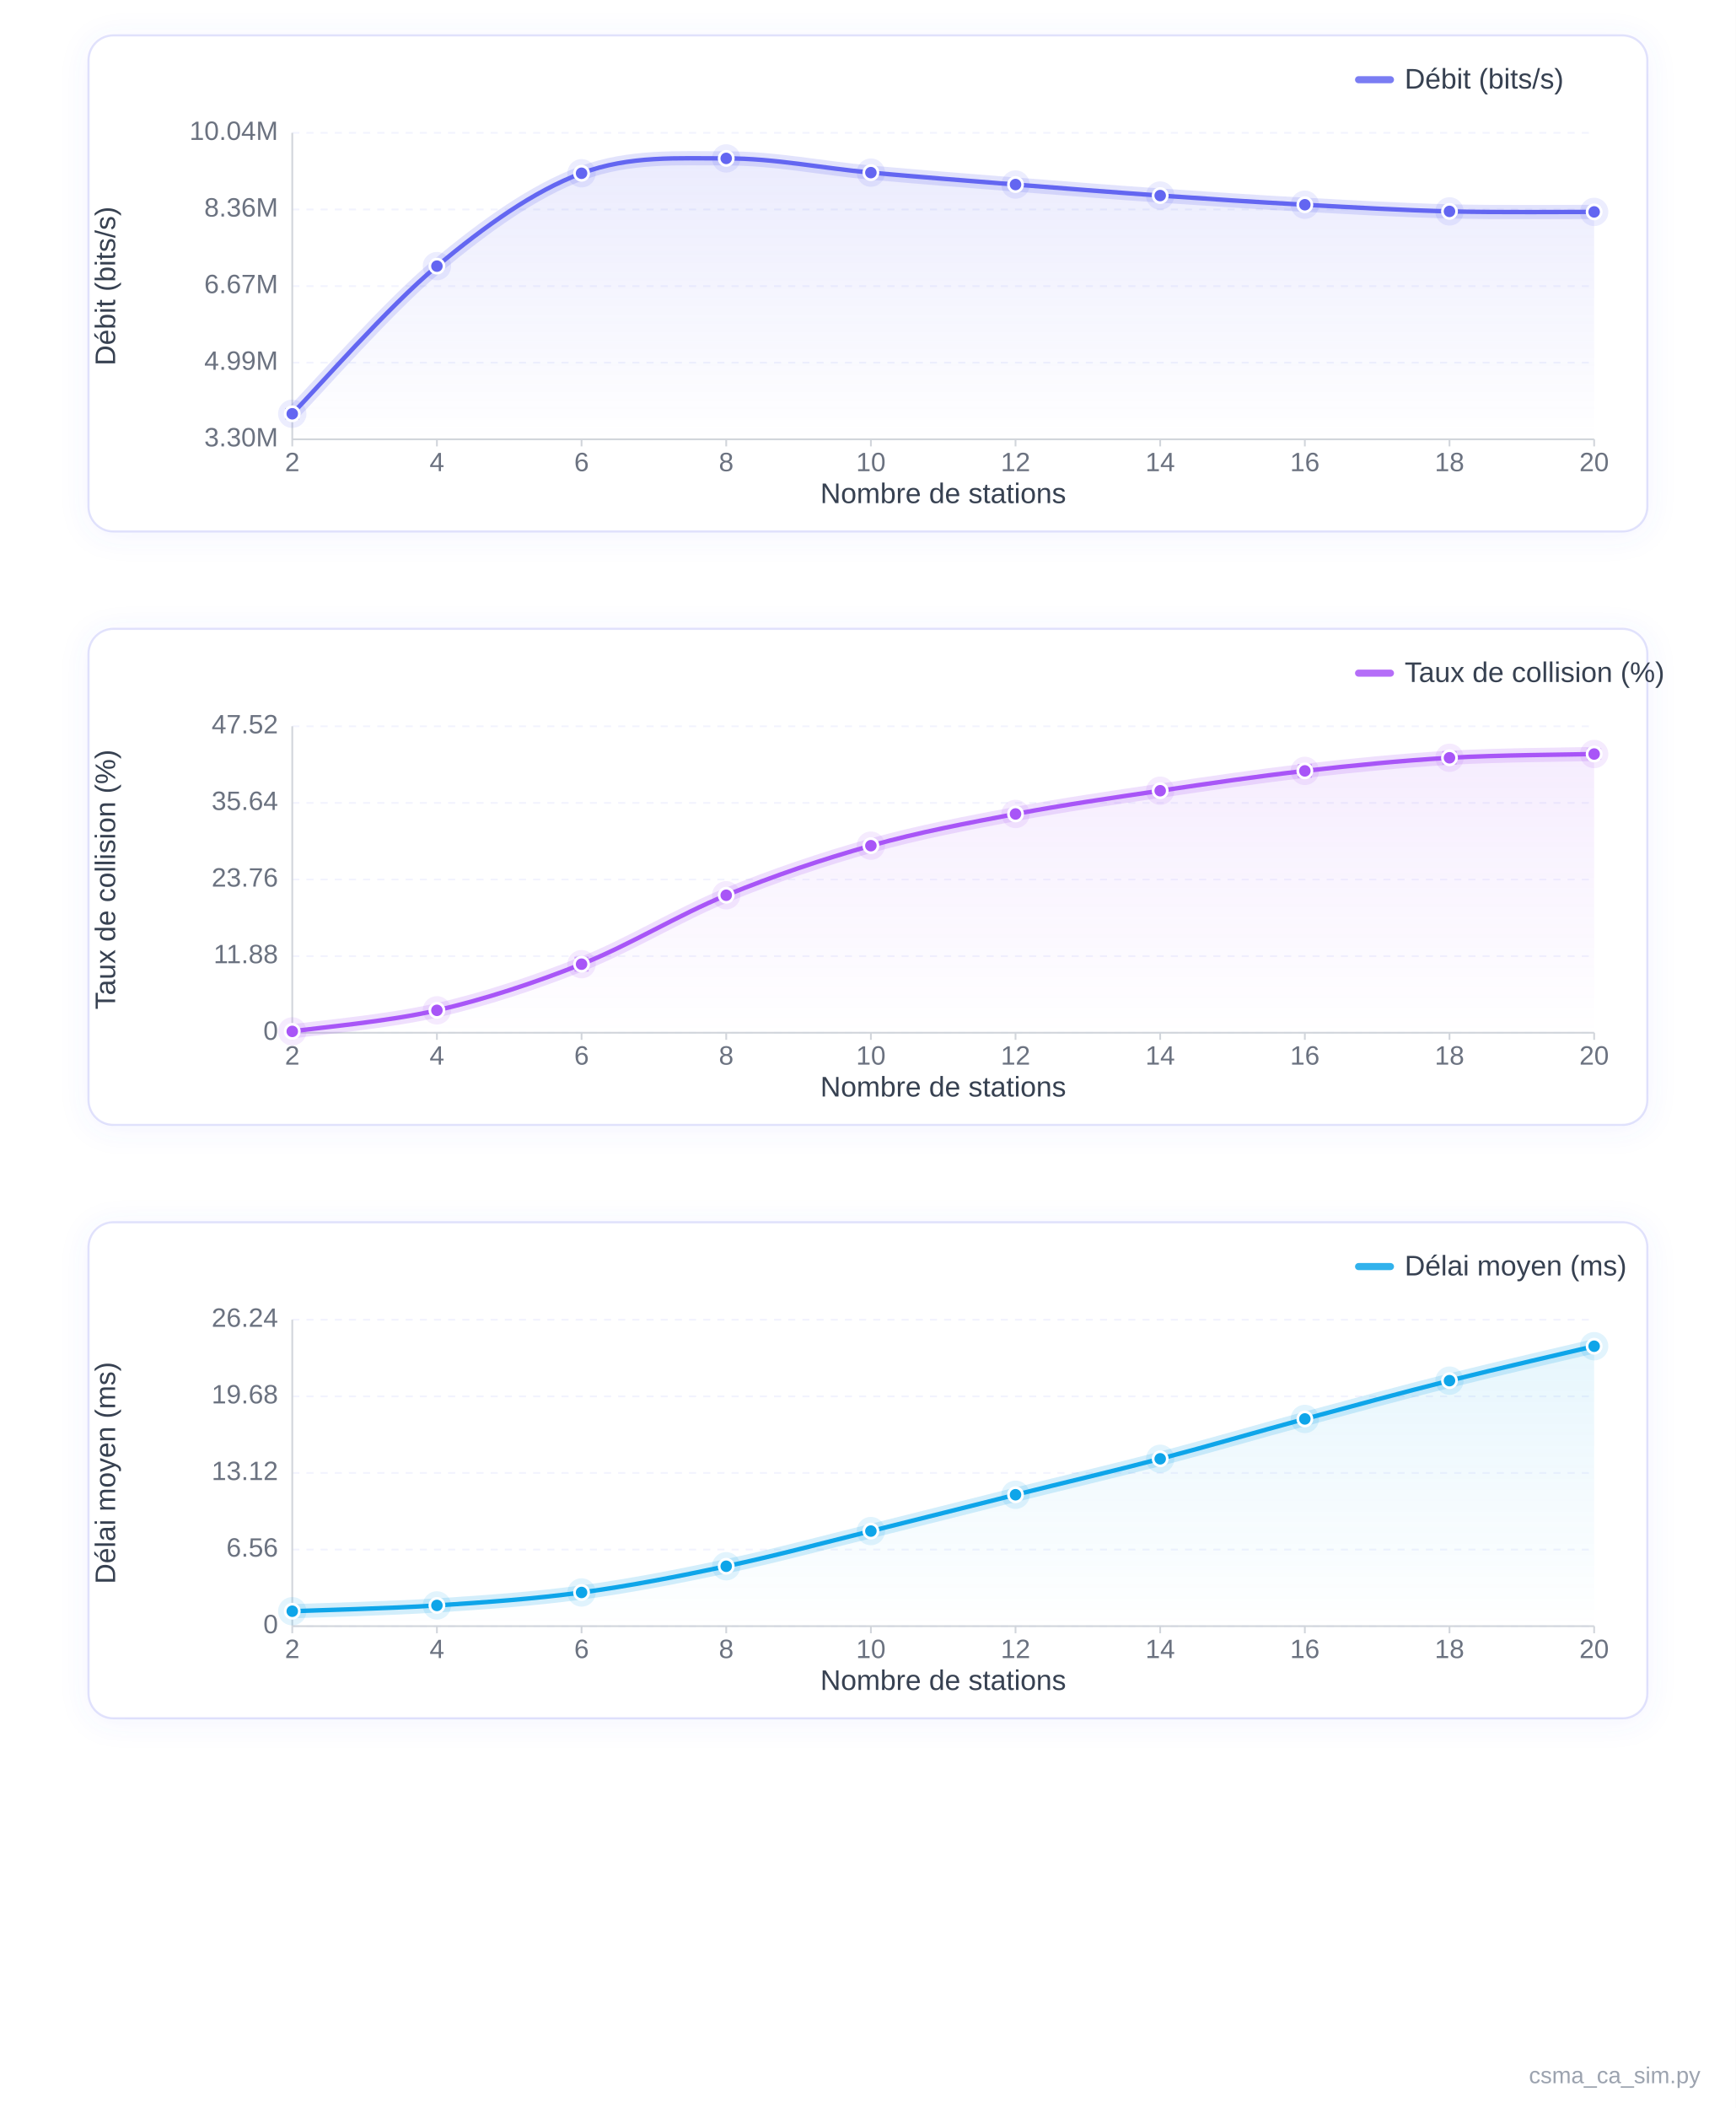
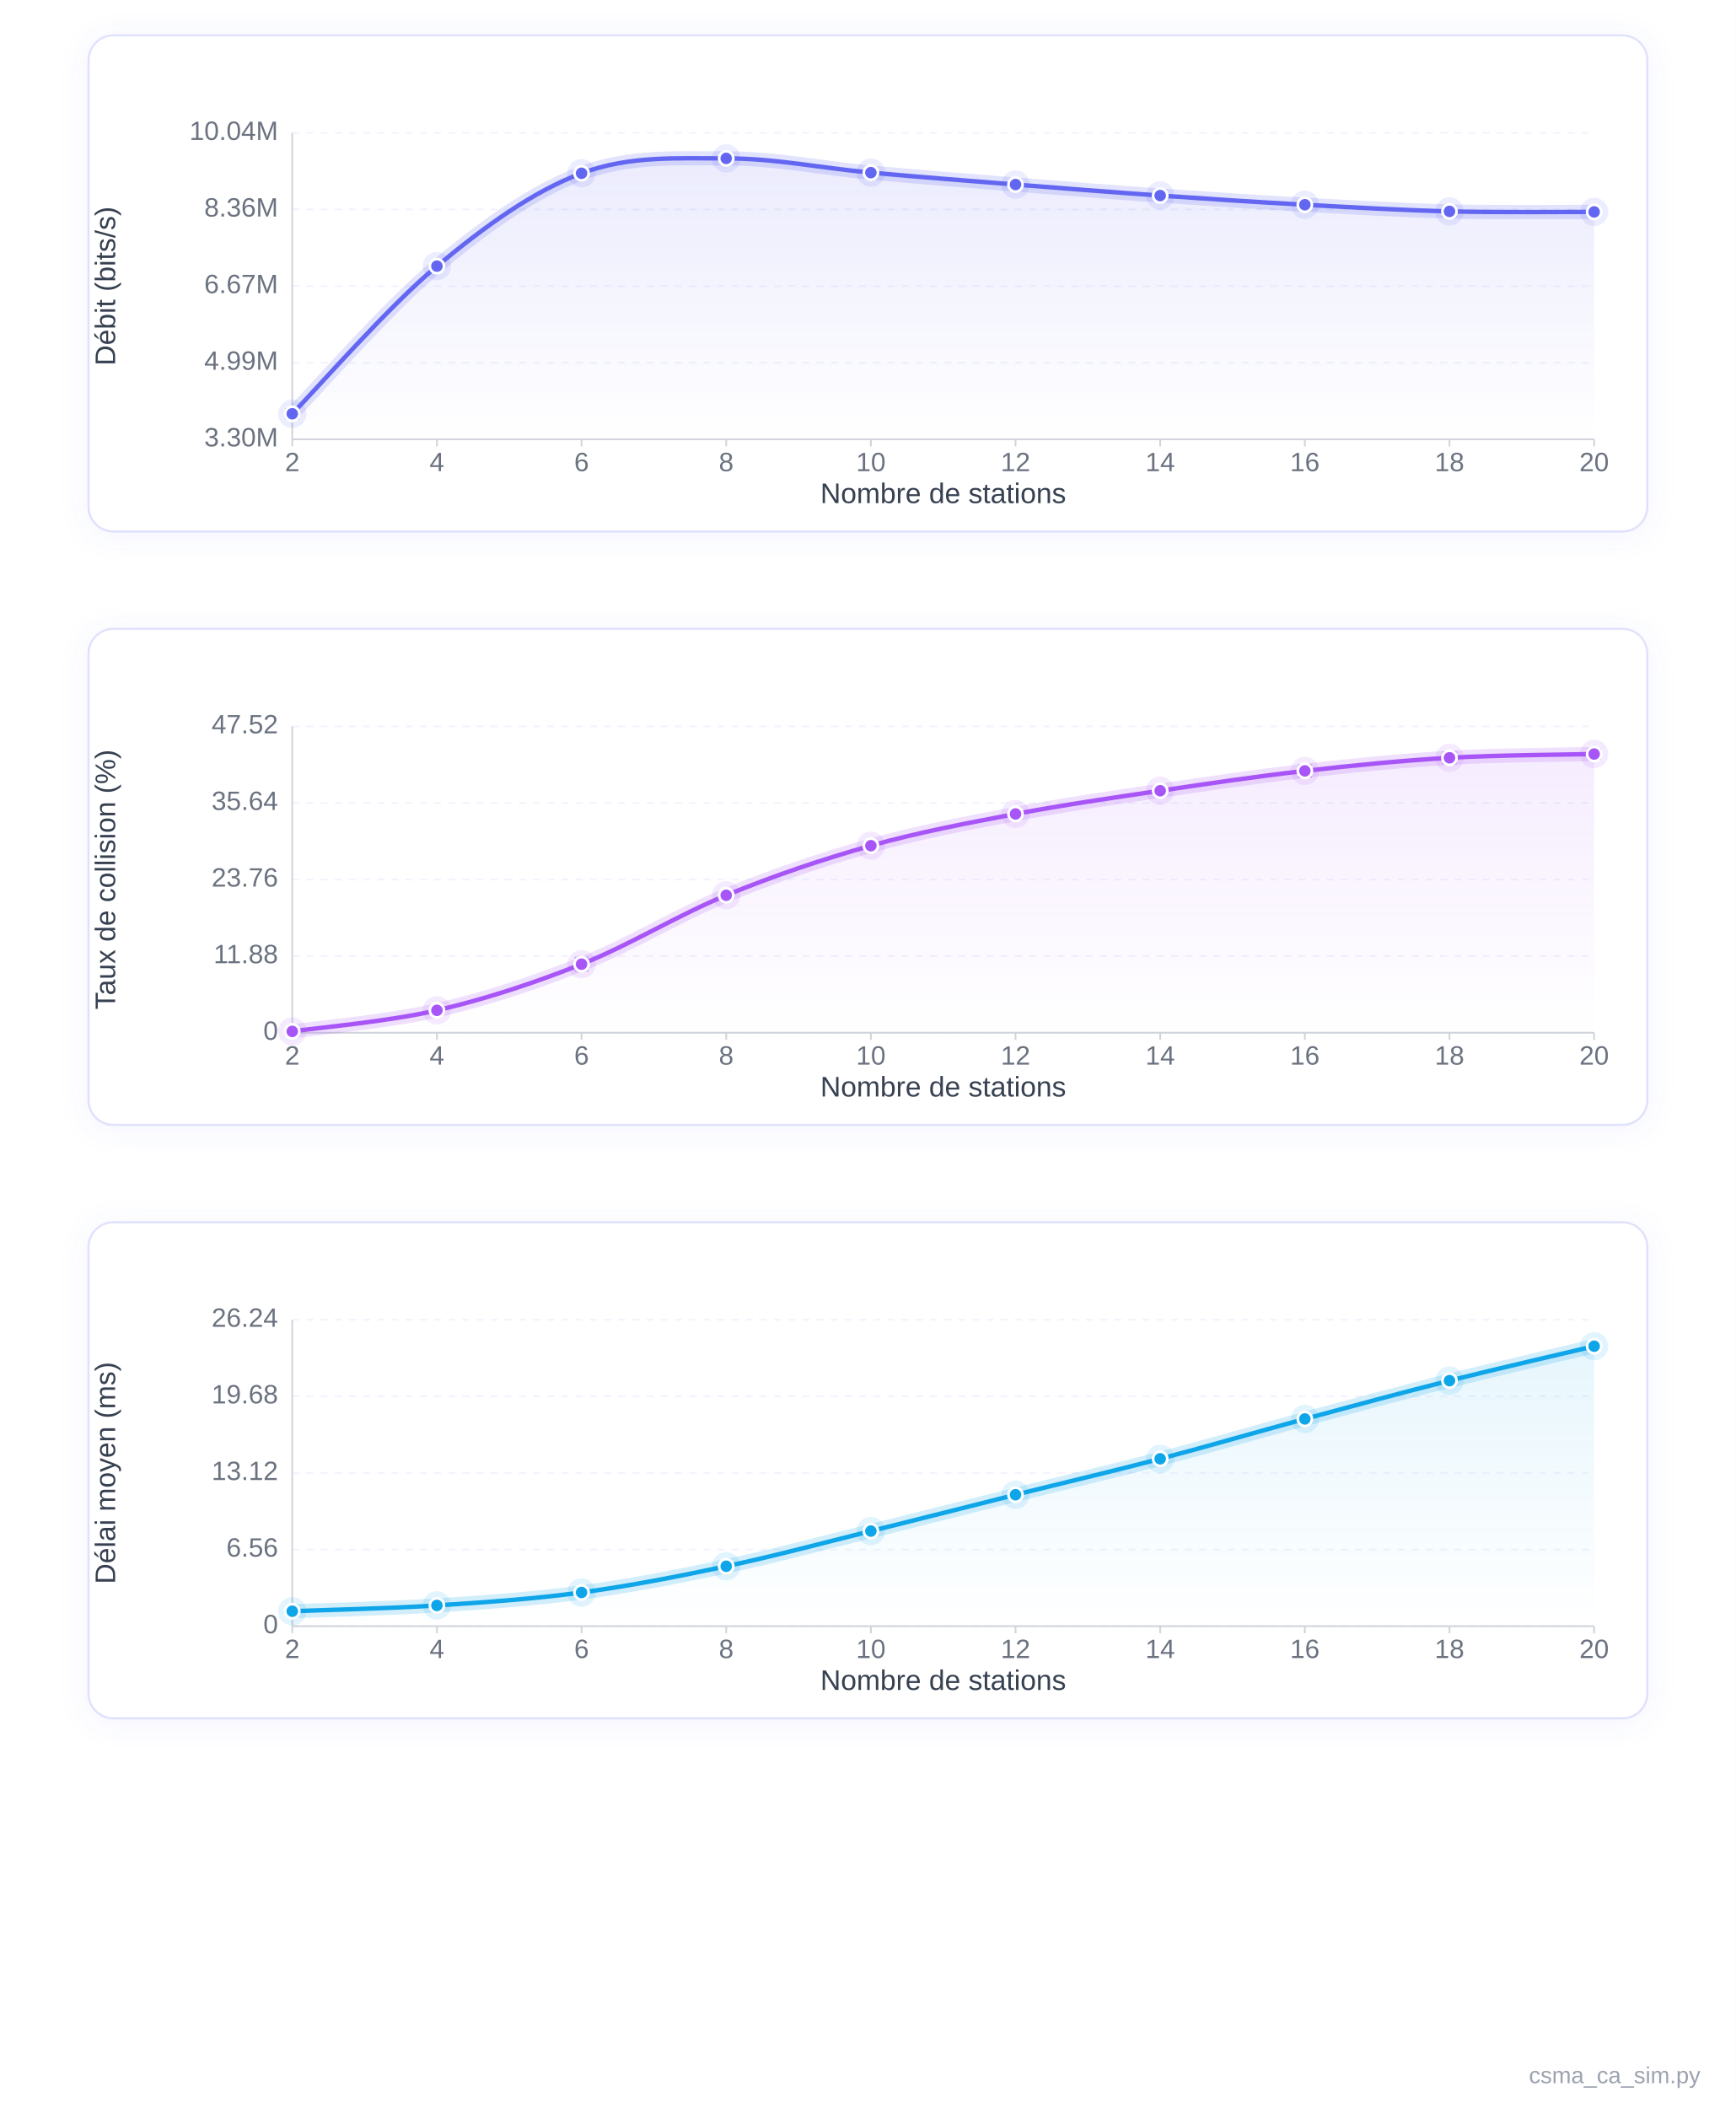
<svg xmlns="http://www.w3.org/2000/svg" width="980" height="1190" viewBox="0 0 980 1190">
  <defs>
    <linearGradient id="areaGrad_p0_s0" x1="0" y1="75.00" x2="0" y2="248.00" gradientUnits="userSpaceOnUse">
      <stop offset="0%" stop-color="#6366f1" stop-opacity="0.14" />
      <stop offset="100%" stop-color="#6366f1" stop-opacity="0.0" />
    </linearGradient>
    <linearGradient id="areaGrad_p1_s0" x1="0" y1="410.00" x2="0" y2="583.00" gradientUnits="userSpaceOnUse">
      <stop offset="0%" stop-color="#a855f7" stop-opacity="0.12" />
      <stop offset="100%" stop-color="#a855f7" stop-opacity="0.0" />
    </linearGradient>
    <linearGradient id="areaGrad_p2_s0" x1="0" y1="745.00" x2="0" y2="918.00" gradientUnits="userSpaceOnUse">
      <stop offset="0%" stop-color="#0ea5e9" stop-opacity="0.11" />
      <stop offset="100%" stop-color="#0ea5e9" stop-opacity="0.0" />
    </linearGradient>
  </defs>
  <rect width="100%" height="100%" fill="#ffffff" />
  <rect x="50" y="20" width="880" height="280" rx="14" fill="#ffffff" stroke="rgba(99,102,241,0.18)" stroke-width="1.2" filter="drop-shadow(0 2px 8px rgba(99,102,241,0.08))" />
  <text x="65" y="161.50" text-anchor="middle" font-family="system-ui,'Segoe UI',Arial,sans-serif" font-size="16" fill="#374151" transform="rotate(-90,65.00,161.50)">Débit (bits/s)</text>
  <line x1="165" y1="248.00" x2="900" y2="248.00" stroke="rgba(99,102,241,0.08)" stroke-width="1" stroke-dasharray="4,4" />
  <line x1="165" y1="204.75" x2="900" y2="204.75" stroke="rgba(99,102,241,0.08)" stroke-width="1" stroke-dasharray="4,4" />
  <line x1="165" y1="161.50" x2="900" y2="161.50" stroke="rgba(99,102,241,0.08)" stroke-width="1" stroke-dasharray="4,4" />
  <line x1="165" y1="118.25" x2="900" y2="118.25" stroke="rgba(99,102,241,0.08)" stroke-width="1" stroke-dasharray="4,4" />
  <line x1="165" y1="75.00" x2="900" y2="75.00" stroke="rgba(99,102,241,0.08)" stroke-width="1" stroke-dasharray="4,4" />
  <line x1="165" y1="248" x2="900" y2="248" stroke="#d1d5db" stroke-width="1" />
  <line x1="165" y1="75" x2="165" y2="248" stroke="#d1d5db" stroke-width="1" />
  <text x="157" y="252.00" text-anchor="end" font-family="system-ui,'Segoe UI',Arial,sans-serif" font-size="15" fill="#6b7280">3.30M</text>
  <text x="157" y="208.75" text-anchor="end" font-family="system-ui,'Segoe UI',Arial,sans-serif" font-size="15" fill="#6b7280">4.99M</text>
  <text x="157" y="165.50" text-anchor="end" font-family="system-ui,'Segoe UI',Arial,sans-serif" font-size="15" fill="#6b7280">6.67M</text>
  <text x="157" y="122.25" text-anchor="end" font-family="system-ui,'Segoe UI',Arial,sans-serif" font-size="15" fill="#6b7280">8.36M</text>
  <text x="157" y="79.00" text-anchor="end" font-family="system-ui,'Segoe UI',Arial,sans-serif" font-size="15" fill="#6b7280">10.04M</text>
  <line x1="165.00" y1="248" x2="165.00" y2="252" stroke="#d1d5db" stroke-width="1" />
  <text x="165.00" y="266" text-anchor="middle" font-family="system-ui,'Segoe UI',Arial,sans-serif" font-size="15" fill="#6b7280">2</text>
  <line x1="246.67" y1="248" x2="246.67" y2="252" stroke="#d1d5db" stroke-width="1" />
  <text x="246.67" y="266" text-anchor="middle" font-family="system-ui,'Segoe UI',Arial,sans-serif" font-size="15" fill="#6b7280">4</text>
  <line x1="328.33" y1="248" x2="328.33" y2="252" stroke="#d1d5db" stroke-width="1" />
  <text x="328.33" y="266" text-anchor="middle" font-family="system-ui,'Segoe UI',Arial,sans-serif" font-size="15" fill="#6b7280">6</text>
  <line x1="410.00" y1="248" x2="410.00" y2="252" stroke="#d1d5db" stroke-width="1" />
  <text x="410.00" y="266" text-anchor="middle" font-family="system-ui,'Segoe UI',Arial,sans-serif" font-size="15" fill="#6b7280">8</text>
  <line x1="491.67" y1="248" x2="491.67" y2="252" stroke="#d1d5db" stroke-width="1" />
  <text x="491.67" y="266" text-anchor="middle" font-family="system-ui,'Segoe UI',Arial,sans-serif" font-size="15" fill="#6b7280">10</text>
  <line x1="573.33" y1="248" x2="573.33" y2="252" stroke="#d1d5db" stroke-width="1" />
  <text x="573.33" y="266" text-anchor="middle" font-family="system-ui,'Segoe UI',Arial,sans-serif" font-size="15" fill="#6b7280">12</text>
  <line x1="655.00" y1="248" x2="655.00" y2="252" stroke="#d1d5db" stroke-width="1" />
  <text x="655.00" y="266" text-anchor="middle" font-family="system-ui,'Segoe UI',Arial,sans-serif" font-size="15" fill="#6b7280">14</text>
  <line x1="736.67" y1="248" x2="736.67" y2="252" stroke="#d1d5db" stroke-width="1" />
  <text x="736.67" y="266" text-anchor="middle" font-family="system-ui,'Segoe UI',Arial,sans-serif" font-size="15" fill="#6b7280">16</text>
  <line x1="818.33" y1="248" x2="818.33" y2="252" stroke="#d1d5db" stroke-width="1" />
  <text x="818.33" y="266" text-anchor="middle" font-family="system-ui,'Segoe UI',Arial,sans-serif" font-size="15" fill="#6b7280">18</text>
  <line x1="900.00" y1="248" x2="900.00" y2="252" stroke="#d1d5db" stroke-width="1" />
  <text x="900.00" y="266" text-anchor="middle" font-family="system-ui,'Segoe UI',Arial,sans-serif" font-size="15" fill="#6b7280">20</text>
  <text x="532.50" y="284.00" text-anchor="middle" font-family="system-ui,'Segoe UI',Arial,sans-serif" font-size="16" fill="#374151">Nombre de stations</text>
  <path d="M165.00,233.58 C178.61,219.69 219.44,172.87 246.67,150.24 C273.89,127.61 301.11,107.95 328.33,97.81 C355.56,87.68 382.78,89.48 410.00,89.42 C437.22,89.36 464.44,94.98 491.67,97.45 C518.89,99.91 546.11,102.02 573.33,104.18 C600.56,106.34 627.78,108.50 655.00,110.40 C682.22,112.30 709.44,114.09 736.67,115.58 C763.89,117.07 791.11,118.66 818.33,119.33 C845.56,120.01 886.39,119.57 900.00,119.62 L900.00,248.00 L165.00,248.00 Z" fill="url(#areaGrad_p0_s0)" stroke="none" />
  <path d="M165.00,233.58 C178.61,219.69 219.44,172.87 246.67,150.24 C273.89,127.61 301.11,107.95 328.33,97.81 C355.56,87.68 382.78,89.48 410.00,89.42 C437.22,89.36 464.44,94.98 491.67,97.45 C518.89,99.91 546.11,102.02 573.33,104.18 C600.56,106.34 627.78,108.50 655.00,110.40 C682.22,112.30 709.44,114.09 736.67,115.58 C763.89,117.07 791.11,118.66 818.33,119.33 C845.56,120.01 886.39,119.57 900.00,119.62" fill="none" stroke="#6366f1" stroke-width="8" stroke-opacity="0.18" stroke-linecap="round" stroke-linejoin="round" />
  <path d="M165.00,233.58 C178.61,219.69 219.44,172.87 246.67,150.24 C273.89,127.61 301.11,107.95 328.33,97.81 C355.56,87.68 382.78,89.48 410.00,89.42 C437.22,89.36 464.44,94.98 491.67,97.45 C518.89,99.91 546.11,102.02 573.33,104.18 C600.56,106.34 627.78,108.50 655.00,110.40 C682.22,112.30 709.44,114.09 736.67,115.58 C763.89,117.07 791.11,118.66 818.33,119.33 C845.56,120.01 886.39,119.57 900.00,119.62" fill="none" stroke="#6366f1" stroke-width="2.5" stroke-linecap="round" stroke-linejoin="round" />
  <line x1="165.00" y1="230.95" x2="165.00" y2="236.21" stroke="#6366f1" stroke-width="1.2" stroke-opacity="0.45" />
  <line x1="161.00" y1="230.95" x2="169.00" y2="230.95" stroke="#6366f1" stroke-width="1.2" stroke-opacity="0.45" />
  <line x1="161.00" y1="236.21" x2="169.00" y2="236.21" stroke="#6366f1" stroke-width="1.2" stroke-opacity="0.45" />
  <line x1="246.67" y1="148.18" x2="246.67" y2="152.30" stroke="#6366f1" stroke-width="1.2" stroke-opacity="0.45" />
  <line x1="242.67" y1="148.18" x2="250.67" y2="148.18" stroke="#6366f1" stroke-width="1.2" stroke-opacity="0.45" />
  <line x1="242.67" y1="152.30" x2="250.67" y2="152.30" stroke="#6366f1" stroke-width="1.2" stroke-opacity="0.45" />
  <line x1="328.33" y1="97.23" x2="328.33" y2="98.39" stroke="#6366f1" stroke-width="1.2" stroke-opacity="0.45" />
  <line x1="324.33" y1="97.23" x2="332.33" y2="97.23" stroke="#6366f1" stroke-width="1.2" stroke-opacity="0.45" />
  <line x1="324.33" y1="98.39" x2="332.33" y2="98.39" stroke="#6366f1" stroke-width="1.2" stroke-opacity="0.45" />
  <line x1="410.00" y1="88.27" x2="410.00" y2="90.56" stroke="#6366f1" stroke-width="1.2" stroke-opacity="0.45" />
  <line x1="406.00" y1="88.27" x2="414.00" y2="88.27" stroke="#6366f1" stroke-width="1.2" stroke-opacity="0.45" />
  <line x1="406.00" y1="90.56" x2="414.00" y2="90.56" stroke="#6366f1" stroke-width="1.2" stroke-opacity="0.45" />
  <line x1="491.67" y1="96.85" x2="491.67" y2="98.04" stroke="#6366f1" stroke-width="1.2" stroke-opacity="0.45" />
  <line x1="487.67" y1="96.85" x2="495.67" y2="96.85" stroke="#6366f1" stroke-width="1.2" stroke-opacity="0.45" />
  <line x1="487.67" y1="98.04" x2="495.67" y2="98.04" stroke="#6366f1" stroke-width="1.2" stroke-opacity="0.45" />
  <line x1="573.33" y1="104.05" x2="573.33" y2="104.31" stroke="#6366f1" stroke-width="1.2" stroke-opacity="0.45" />
  <line x1="569.33" y1="104.05" x2="577.33" y2="104.05" stroke="#6366f1" stroke-width="1.2" stroke-opacity="0.45" />
  <line x1="569.33" y1="104.31" x2="577.33" y2="104.31" stroke="#6366f1" stroke-width="1.2" stroke-opacity="0.45" />
  <line x1="655.00" y1="109.72" x2="655.00" y2="111.09" stroke="#6366f1" stroke-width="1.2" stroke-opacity="0.45" />
  <line x1="651.00" y1="109.72" x2="659.00" y2="109.72" stroke="#6366f1" stroke-width="1.2" stroke-opacity="0.45" />
  <line x1="651.00" y1="111.09" x2="659.00" y2="111.09" stroke="#6366f1" stroke-width="1.2" stroke-opacity="0.45" />
  <line x1="736.67" y1="113.75" x2="736.67" y2="117.40" stroke="#6366f1" stroke-width="1.2" stroke-opacity="0.45" />
  <line x1="732.67" y1="113.75" x2="740.67" y2="113.75" stroke="#6366f1" stroke-width="1.2" stroke-opacity="0.45" />
  <line x1="732.67" y1="117.40" x2="740.67" y2="117.40" stroke="#6366f1" stroke-width="1.2" stroke-opacity="0.45" />
  <line x1="818.33" y1="117.08" x2="818.33" y2="121.59" stroke="#6366f1" stroke-width="1.2" stroke-opacity="0.45" />
  <line x1="814.33" y1="117.08" x2="822.33" y2="117.08" stroke="#6366f1" stroke-width="1.2" stroke-opacity="0.45" />
  <line x1="814.33" y1="121.59" x2="822.33" y2="121.59" stroke="#6366f1" stroke-width="1.2" stroke-opacity="0.45" />
  <line x1="900.00" y1="117.73" x2="900.00" y2="121.51" stroke="#6366f1" stroke-width="1.2" stroke-opacity="0.45" />
  <line x1="896.00" y1="117.73" x2="904.00" y2="117.73" stroke="#6366f1" stroke-width="1.2" stroke-opacity="0.45" />
  <line x1="896.00" y1="121.51" x2="904.00" y2="121.51" stroke="#6366f1" stroke-width="1.2" stroke-opacity="0.45" />
  <circle cx="165.00" cy="233.58" r="8" fill="#6366f1" fill-opacity="0.12" stroke="none" />
  <circle cx="165.00" cy="233.58" r="4" fill="#6366f1" stroke="#ffffff" stroke-width="1.5" />
  <circle cx="246.67" cy="150.24" r="8" fill="#6366f1" fill-opacity="0.12" stroke="none" />
  <circle cx="246.67" cy="150.24" r="4" fill="#6366f1" stroke="#ffffff" stroke-width="1.5" />
  <circle cx="328.33" cy="97.81" r="8" fill="#6366f1" fill-opacity="0.12" stroke="none" />
  <circle cx="328.33" cy="97.81" r="4" fill="#6366f1" stroke="#ffffff" stroke-width="1.5" />
  <circle cx="410.00" cy="89.42" r="8" fill="#6366f1" fill-opacity="0.12" stroke="none" />
  <circle cx="410.00" cy="89.42" r="4" fill="#6366f1" stroke="#ffffff" stroke-width="1.5" />
  <circle cx="491.67" cy="97.45" r="8" fill="#6366f1" fill-opacity="0.12" stroke="none" />
  <circle cx="491.67" cy="97.45" r="4" fill="#6366f1" stroke="#ffffff" stroke-width="1.5" />
  <circle cx="573.33" cy="104.18" r="8" fill="#6366f1" fill-opacity="0.12" stroke="none" />
  <circle cx="573.33" cy="104.18" r="4" fill="#6366f1" stroke="#ffffff" stroke-width="1.5" />
  <circle cx="655.00" cy="110.40" r="8" fill="#6366f1" fill-opacity="0.12" stroke="none" />
  <circle cx="655.00" cy="110.40" r="4" fill="#6366f1" stroke="#ffffff" stroke-width="1.5" />
  <circle cx="736.67" cy="115.58" r="8" fill="#6366f1" fill-opacity="0.12" stroke="none" />
  <circle cx="736.67" cy="115.58" r="4" fill="#6366f1" stroke="#ffffff" stroke-width="1.5" />
  <circle cx="818.33" cy="119.33" r="8" fill="#6366f1" fill-opacity="0.12" stroke="none" />
  <circle cx="818.33" cy="119.33" r="4" fill="#6366f1" stroke="#ffffff" stroke-width="1.5" />
  <circle cx="900.00" cy="119.62" r="8" fill="#6366f1" fill-opacity="0.12" stroke="none" />
  <circle cx="900.00" cy="119.62" r="4" fill="#6366f1" stroke="#ffffff" stroke-width="1.5" />
-   <rect x="765" y="43" width="22" height="4" rx="2" fill="#6366f1" fill-opacity="0.85" />
-   <text x="793" y="50" font-family="system-ui,'Segoe UI',Arial,sans-serif" font-size="16" fill="#374151">Débit (bits/s)</text>
  <rect x="50" y="355" width="880" height="280" rx="14" fill="#ffffff" stroke="rgba(99,102,241,0.18)" stroke-width="1.2" filter="drop-shadow(0 2px 8px rgba(99,102,241,0.08))" />
  <text x="65" y="496.50" text-anchor="middle" font-family="system-ui,'Segoe UI',Arial,sans-serif" font-size="16" fill="#374151" transform="rotate(-90,65.00,496.50)">Taux de collision (%)</text>
  <line x1="165" y1="583.00" x2="900" y2="583.00" stroke="rgba(99,102,241,0.08)" stroke-width="1" stroke-dasharray="4,4" />
  <line x1="165" y1="539.75" x2="900" y2="539.75" stroke="rgba(99,102,241,0.08)" stroke-width="1" stroke-dasharray="4,4" />
  <line x1="165" y1="496.50" x2="900" y2="496.50" stroke="rgba(99,102,241,0.08)" stroke-width="1" stroke-dasharray="4,4" />
  <line x1="165" y1="453.25" x2="900" y2="453.25" stroke="rgba(99,102,241,0.08)" stroke-width="1" stroke-dasharray="4,4" />
  <line x1="165" y1="410.00" x2="900" y2="410.00" stroke="rgba(99,102,241,0.08)" stroke-width="1" stroke-dasharray="4,4" />
  <line x1="165" y1="583" x2="900" y2="583" stroke="#d1d5db" stroke-width="1" />
  <line x1="165" y1="410" x2="165" y2="583" stroke="#d1d5db" stroke-width="1" />
  <text x="157" y="587.00" text-anchor="end" font-family="system-ui,'Segoe UI',Arial,sans-serif" font-size="15" fill="#6b7280">0</text>
  <text x="157" y="543.75" text-anchor="end" font-family="system-ui,'Segoe UI',Arial,sans-serif" font-size="15" fill="#6b7280">11.88</text>
  <text x="157" y="500.50" text-anchor="end" font-family="system-ui,'Segoe UI',Arial,sans-serif" font-size="15" fill="#6b7280">23.76</text>
  <text x="157" y="457.25" text-anchor="end" font-family="system-ui,'Segoe UI',Arial,sans-serif" font-size="15" fill="#6b7280">35.64</text>
  <text x="157" y="414.00" text-anchor="end" font-family="system-ui,'Segoe UI',Arial,sans-serif" font-size="15" fill="#6b7280">47.52</text>
  <line x1="165.00" y1="583" x2="165.00" y2="587" stroke="#d1d5db" stroke-width="1" />
  <text x="165.00" y="601" text-anchor="middle" font-family="system-ui,'Segoe UI',Arial,sans-serif" font-size="15" fill="#6b7280">2</text>
  <line x1="246.67" y1="583" x2="246.67" y2="587" stroke="#d1d5db" stroke-width="1" />
  <text x="246.67" y="601" text-anchor="middle" font-family="system-ui,'Segoe UI',Arial,sans-serif" font-size="15" fill="#6b7280">4</text>
  <line x1="328.33" y1="583" x2="328.33" y2="587" stroke="#d1d5db" stroke-width="1" />
  <text x="328.33" y="601" text-anchor="middle" font-family="system-ui,'Segoe UI',Arial,sans-serif" font-size="15" fill="#6b7280">6</text>
  <line x1="410.00" y1="583" x2="410.00" y2="587" stroke="#d1d5db" stroke-width="1" />
  <text x="410.00" y="601" text-anchor="middle" font-family="system-ui,'Segoe UI',Arial,sans-serif" font-size="15" fill="#6b7280">8</text>
  <line x1="491.67" y1="583" x2="491.67" y2="587" stroke="#d1d5db" stroke-width="1" />
  <text x="491.67" y="601" text-anchor="middle" font-family="system-ui,'Segoe UI',Arial,sans-serif" font-size="15" fill="#6b7280">10</text>
  <line x1="573.33" y1="583" x2="573.33" y2="587" stroke="#d1d5db" stroke-width="1" />
  <text x="573.33" y="601" text-anchor="middle" font-family="system-ui,'Segoe UI',Arial,sans-serif" font-size="15" fill="#6b7280">12</text>
  <line x1="655.00" y1="583" x2="655.00" y2="587" stroke="#d1d5db" stroke-width="1" />
  <text x="655.00" y="601" text-anchor="middle" font-family="system-ui,'Segoe UI',Arial,sans-serif" font-size="15" fill="#6b7280">14</text>
  <line x1="736.67" y1="583" x2="736.67" y2="587" stroke="#d1d5db" stroke-width="1" />
  <text x="736.67" y="601" text-anchor="middle" font-family="system-ui,'Segoe UI',Arial,sans-serif" font-size="15" fill="#6b7280">16</text>
  <line x1="818.33" y1="583" x2="818.33" y2="587" stroke="#d1d5db" stroke-width="1" />
  <text x="818.33" y="601" text-anchor="middle" font-family="system-ui,'Segoe UI',Arial,sans-serif" font-size="15" fill="#6b7280">18</text>
  <line x1="900.00" y1="583" x2="900.00" y2="587" stroke="#d1d5db" stroke-width="1" />
  <text x="900.00" y="601" text-anchor="middle" font-family="system-ui,'Segoe UI',Arial,sans-serif" font-size="15" fill="#6b7280">20</text>
  <text x="532.50" y="619.00" text-anchor="middle" font-family="system-ui,'Segoe UI',Arial,sans-serif" font-size="16" fill="#374151">Nombre de stations</text>
  <path d="M165.00,582.24 C178.61,580.26 219.44,576.68 246.67,570.35 C273.89,564.03 301.11,555.12 328.33,544.29 C355.56,533.46 382.78,516.54 410.00,505.39 C437.22,494.24 464.44,485.05 491.67,477.40 C518.89,469.75 546.11,464.66 573.33,459.50 C600.56,454.33 627.78,450.43 655.00,446.38 C682.22,442.33 709.44,438.28 736.67,435.18 C763.89,432.08 791.11,429.37 818.33,427.78 C845.56,426.19 886.39,426.01 900.00,425.66 L900.00,583.00 L165.00,583.00 Z" fill="url(#areaGrad_p1_s0)" stroke="none" />
  <path d="M165.00,582.24 C178.61,580.26 219.44,576.68 246.67,570.35 C273.89,564.03 301.11,555.12 328.33,544.29 C355.56,533.46 382.78,516.54 410.00,505.39 C437.22,494.24 464.44,485.05 491.67,477.40 C518.89,469.75 546.11,464.66 573.33,459.50 C600.56,454.33 627.78,450.43 655.00,446.38 C682.22,442.33 709.44,438.28 736.67,435.18 C763.89,432.08 791.11,429.37 818.33,427.78 C845.56,426.19 886.39,426.01 900.00,425.66" fill="none" stroke="#a855f7" stroke-width="8" stroke-opacity="0.18" stroke-linecap="round" stroke-linejoin="round" />
  <path d="M165.00,582.24 C178.61,580.26 219.44,576.68 246.67,570.35 C273.89,564.03 301.11,555.12 328.33,544.29 C355.56,533.46 382.78,516.54 410.00,505.39 C437.22,494.24 464.44,485.05 491.67,477.40 C518.89,469.75 546.11,464.66 573.33,459.50 C600.56,454.33 627.78,450.43 655.00,446.38 C682.22,442.33 709.44,438.28 736.67,435.18 C763.89,432.08 791.11,429.37 818.33,427.78 C845.56,426.19 886.39,426.01 900.00,425.66" fill="none" stroke="#a855f7" stroke-width="2.5" stroke-linecap="round" stroke-linejoin="round" />
  <line x1="165.00" y1="581.66" x2="165.00" y2="582.81" stroke="#a855f7" stroke-width="1.2" stroke-opacity="0.45" />
  <line x1="161.00" y1="581.66" x2="169.00" y2="581.66" stroke="#a855f7" stroke-width="1.2" stroke-opacity="0.45" />
  <line x1="161.00" y1="582.81" x2="169.00" y2="582.81" stroke="#a855f7" stroke-width="1.2" stroke-opacity="0.45" />
  <line x1="246.67" y1="569.62" x2="246.67" y2="571.09" stroke="#a855f7" stroke-width="1.2" stroke-opacity="0.45" />
  <line x1="242.67" y1="569.62" x2="250.67" y2="569.62" stroke="#a855f7" stroke-width="1.2" stroke-opacity="0.45" />
  <line x1="242.67" y1="571.09" x2="250.67" y2="571.09" stroke="#a855f7" stroke-width="1.2" stroke-opacity="0.45" />
  <line x1="328.33" y1="540.67" x2="328.33" y2="547.91" stroke="#a855f7" stroke-width="1.2" stroke-opacity="0.45" />
  <line x1="324.33" y1="540.67" x2="332.33" y2="540.67" stroke="#a855f7" stroke-width="1.2" stroke-opacity="0.45" />
  <line x1="324.33" y1="547.91" x2="332.33" y2="547.91" stroke="#a855f7" stroke-width="1.2" stroke-opacity="0.45" />
  <line x1="410.00" y1="503.29" x2="410.00" y2="507.50" stroke="#a855f7" stroke-width="1.2" stroke-opacity="0.45" />
  <line x1="406.00" y1="503.29" x2="414.00" y2="503.29" stroke="#a855f7" stroke-width="1.2" stroke-opacity="0.45" />
  <line x1="406.00" y1="507.50" x2="414.00" y2="507.50" stroke="#a855f7" stroke-width="1.2" stroke-opacity="0.45" />
  <line x1="491.67" y1="475.97" x2="491.67" y2="478.83" stroke="#a855f7" stroke-width="1.2" stroke-opacity="0.45" />
  <line x1="487.67" y1="475.97" x2="495.67" y2="475.97" stroke="#a855f7" stroke-width="1.2" stroke-opacity="0.45" />
  <line x1="487.67" y1="478.83" x2="495.67" y2="478.83" stroke="#a855f7" stroke-width="1.2" stroke-opacity="0.45" />
  <line x1="573.33" y1="458.92" x2="573.33" y2="460.07" stroke="#a855f7" stroke-width="1.2" stroke-opacity="0.45" />
  <line x1="569.33" y1="458.92" x2="577.33" y2="458.92" stroke="#a855f7" stroke-width="1.2" stroke-opacity="0.45" />
  <line x1="569.33" y1="460.07" x2="577.33" y2="460.07" stroke="#a855f7" stroke-width="1.2" stroke-opacity="0.45" />
  <line x1="655.00" y1="444.98" x2="655.00" y2="447.78" stroke="#a855f7" stroke-width="1.2" stroke-opacity="0.45" />
  <line x1="651.00" y1="444.98" x2="659.00" y2="444.98" stroke="#a855f7" stroke-width="1.2" stroke-opacity="0.45" />
  <line x1="651.00" y1="447.78" x2="659.00" y2="447.78" stroke="#a855f7" stroke-width="1.2" stroke-opacity="0.45" />
  <line x1="736.67" y1="431.92" x2="736.67" y2="438.45" stroke="#a855f7" stroke-width="1.2" stroke-opacity="0.45" />
  <line x1="732.67" y1="431.92" x2="740.67" y2="431.92" stroke="#a855f7" stroke-width="1.2" stroke-opacity="0.45" />
  <line x1="732.67" y1="438.45" x2="740.67" y2="438.45" stroke="#a855f7" stroke-width="1.2" stroke-opacity="0.45" />
  <line x1="818.33" y1="424.60" x2="818.33" y2="430.95" stroke="#a855f7" stroke-width="1.2" stroke-opacity="0.45" />
  <line x1="814.33" y1="424.60" x2="822.33" y2="424.60" stroke="#a855f7" stroke-width="1.2" stroke-opacity="0.45" />
  <line x1="814.33" y1="430.95" x2="822.33" y2="430.95" stroke="#a855f7" stroke-width="1.2" stroke-opacity="0.45" />
  <line x1="900.00" y1="423.00" x2="900.00" y2="428.32" stroke="#a855f7" stroke-width="1.2" stroke-opacity="0.45" />
  <line x1="896.00" y1="423.00" x2="904.00" y2="423.00" stroke="#a855f7" stroke-width="1.2" stroke-opacity="0.45" />
  <line x1="896.00" y1="428.32" x2="904.00" y2="428.32" stroke="#a855f7" stroke-width="1.2" stroke-opacity="0.45" />
  <circle cx="165.00" cy="582.24" r="8" fill="#a855f7" fill-opacity="0.12" stroke="none" />
  <circle cx="165.00" cy="582.24" r="4" fill="#a855f7" stroke="#ffffff" stroke-width="1.5" />
  <circle cx="246.67" cy="570.35" r="8" fill="#a855f7" fill-opacity="0.12" stroke="none" />
  <circle cx="246.67" cy="570.35" r="4" fill="#a855f7" stroke="#ffffff" stroke-width="1.5" />
  <circle cx="328.33" cy="544.29" r="8" fill="#a855f7" fill-opacity="0.12" stroke="none" />
  <circle cx="328.33" cy="544.29" r="4" fill="#a855f7" stroke="#ffffff" stroke-width="1.5" />
  <circle cx="410.00" cy="505.39" r="8" fill="#a855f7" fill-opacity="0.12" stroke="none" />
  <circle cx="410.00" cy="505.39" r="4" fill="#a855f7" stroke="#ffffff" stroke-width="1.5" />
  <circle cx="491.67" cy="477.40" r="8" fill="#a855f7" fill-opacity="0.12" stroke="none" />
  <circle cx="491.67" cy="477.40" r="4" fill="#a855f7" stroke="#ffffff" stroke-width="1.5" />
  <circle cx="573.33" cy="459.50" r="8" fill="#a855f7" fill-opacity="0.12" stroke="none" />
  <circle cx="573.33" cy="459.50" r="4" fill="#a855f7" stroke="#ffffff" stroke-width="1.5" />
  <circle cx="655.00" cy="446.38" r="8" fill="#a855f7" fill-opacity="0.12" stroke="none" />
  <circle cx="655.00" cy="446.38" r="4" fill="#a855f7" stroke="#ffffff" stroke-width="1.5" />
  <circle cx="736.67" cy="435.18" r="8" fill="#a855f7" fill-opacity="0.12" stroke="none" />
  <circle cx="736.67" cy="435.18" r="4" fill="#a855f7" stroke="#ffffff" stroke-width="1.5" />
  <circle cx="818.33" cy="427.78" r="8" fill="#a855f7" fill-opacity="0.12" stroke="none" />
  <circle cx="818.33" cy="427.78" r="4" fill="#a855f7" stroke="#ffffff" stroke-width="1.5" />
  <circle cx="900.00" cy="425.66" r="8" fill="#a855f7" fill-opacity="0.12" stroke="none" />
  <circle cx="900.00" cy="425.66" r="4" fill="#a855f7" stroke="#ffffff" stroke-width="1.5" />
-   <rect x="765" y="378" width="22" height="4" rx="2" fill="#a855f7" fill-opacity="0.85" />
-   <text x="793" y="385" font-family="system-ui,'Segoe UI',Arial,sans-serif" font-size="16" fill="#374151">Taux de collision (%)</text>
  <rect x="50" y="690" width="880" height="280" rx="14" fill="#ffffff" stroke="rgba(99,102,241,0.18)" stroke-width="1.2" filter="drop-shadow(0 2px 8px rgba(99,102,241,0.08))" />
  <text x="65" y="831.50" text-anchor="middle" font-family="system-ui,'Segoe UI',Arial,sans-serif" font-size="16" fill="#374151" transform="rotate(-90,65.00,831.50)">Délai moyen (ms)</text>
  <line x1="165" y1="918.00" x2="900" y2="918.00" stroke="rgba(99,102,241,0.08)" stroke-width="1" stroke-dasharray="4,4" />
  <line x1="165" y1="874.75" x2="900" y2="874.75" stroke="rgba(99,102,241,0.08)" stroke-width="1" stroke-dasharray="4,4" />
  <line x1="165" y1="831.50" x2="900" y2="831.50" stroke="rgba(99,102,241,0.08)" stroke-width="1" stroke-dasharray="4,4" />
  <line x1="165" y1="788.25" x2="900" y2="788.25" stroke="rgba(99,102,241,0.08)" stroke-width="1" stroke-dasharray="4,4" />
  <line x1="165" y1="745.00" x2="900" y2="745.00" stroke="rgba(99,102,241,0.08)" stroke-width="1" stroke-dasharray="4,4" />
  <line x1="165" y1="918" x2="900" y2="918" stroke="#d1d5db" stroke-width="1" />
  <line x1="165" y1="745" x2="165" y2="918" stroke="#d1d5db" stroke-width="1" />
  <text x="157" y="922.00" text-anchor="end" font-family="system-ui,'Segoe UI',Arial,sans-serif" font-size="15" fill="#6b7280">0</text>
  <text x="157" y="878.75" text-anchor="end" font-family="system-ui,'Segoe UI',Arial,sans-serif" font-size="15" fill="#6b7280">6.56</text>
  <text x="157" y="835.50" text-anchor="end" font-family="system-ui,'Segoe UI',Arial,sans-serif" font-size="15" fill="#6b7280">13.12</text>
  <text x="157" y="792.25" text-anchor="end" font-family="system-ui,'Segoe UI',Arial,sans-serif" font-size="15" fill="#6b7280">19.68</text>
  <text x="157" y="749.00" text-anchor="end" font-family="system-ui,'Segoe UI',Arial,sans-serif" font-size="15" fill="#6b7280">26.24</text>
  <line x1="165.00" y1="918" x2="165.00" y2="922" stroke="#d1d5db" stroke-width="1" />
  <text x="165.00" y="936" text-anchor="middle" font-family="system-ui,'Segoe UI',Arial,sans-serif" font-size="15" fill="#6b7280">2</text>
  <line x1="246.67" y1="918" x2="246.67" y2="922" stroke="#d1d5db" stroke-width="1" />
  <text x="246.67" y="936" text-anchor="middle" font-family="system-ui,'Segoe UI',Arial,sans-serif" font-size="15" fill="#6b7280">4</text>
  <line x1="328.33" y1="918" x2="328.33" y2="922" stroke="#d1d5db" stroke-width="1" />
  <text x="328.33" y="936" text-anchor="middle" font-family="system-ui,'Segoe UI',Arial,sans-serif" font-size="15" fill="#6b7280">6</text>
  <line x1="410.00" y1="918" x2="410.00" y2="922" stroke="#d1d5db" stroke-width="1" />
  <text x="410.00" y="936" text-anchor="middle" font-family="system-ui,'Segoe UI',Arial,sans-serif" font-size="15" fill="#6b7280">8</text>
  <line x1="491.67" y1="918" x2="491.67" y2="922" stroke="#d1d5db" stroke-width="1" />
  <text x="491.67" y="936" text-anchor="middle" font-family="system-ui,'Segoe UI',Arial,sans-serif" font-size="15" fill="#6b7280">10</text>
  <line x1="573.33" y1="918" x2="573.33" y2="922" stroke="#d1d5db" stroke-width="1" />
  <text x="573.33" y="936" text-anchor="middle" font-family="system-ui,'Segoe UI',Arial,sans-serif" font-size="15" fill="#6b7280">12</text>
  <line x1="655.00" y1="918" x2="655.00" y2="922" stroke="#d1d5db" stroke-width="1" />
  <text x="655.00" y="936" text-anchor="middle" font-family="system-ui,'Segoe UI',Arial,sans-serif" font-size="15" fill="#6b7280">14</text>
  <line x1="736.67" y1="918" x2="736.67" y2="922" stroke="#d1d5db" stroke-width="1" />
  <text x="736.67" y="936" text-anchor="middle" font-family="system-ui,'Segoe UI',Arial,sans-serif" font-size="15" fill="#6b7280">16</text>
  <line x1="818.33" y1="918" x2="818.33" y2="922" stroke="#d1d5db" stroke-width="1" />
  <text x="818.33" y="936" text-anchor="middle" font-family="system-ui,'Segoe UI',Arial,sans-serif" font-size="15" fill="#6b7280">18</text>
  <line x1="900.00" y1="918" x2="900.00" y2="922" stroke="#d1d5db" stroke-width="1" />
  <text x="900.00" y="936" text-anchor="middle" font-family="system-ui,'Segoe UI',Arial,sans-serif" font-size="15" fill="#6b7280">20</text>
  <text x="532.50" y="954.00" text-anchor="middle" font-family="system-ui,'Segoe UI',Arial,sans-serif" font-size="16" fill="#374151">Nombre de stations</text>
  <path d="M165.00,909.56 C178.61,909.01 219.44,908.05 246.67,906.29 C273.89,904.52 301.11,902.65 328.33,898.97 C355.56,895.28 382.78,889.96 410.00,884.18 C437.22,878.41 464.44,871.05 491.67,864.32 C518.89,857.59 546.11,850.61 573.33,843.81 C600.56,837.01 627.78,830.65 655.00,823.52 C682.22,816.38 709.44,808.37 736.67,801.01 C763.89,793.66 791.11,786.24 818.33,779.40 C845.56,772.56 886.39,763.20 900.00,759.96 L900.00,918.00 L165.00,918.00 Z" fill="url(#areaGrad_p2_s0)" stroke="none" />
  <path d="M165.00,909.56 C178.61,909.01 219.44,908.05 246.67,906.29 C273.89,904.52 301.11,902.65 328.33,898.97 C355.56,895.28 382.78,889.96 410.00,884.18 C437.22,878.41 464.44,871.05 491.67,864.32 C518.89,857.59 546.11,850.61 573.33,843.81 C600.56,837.01 627.78,830.65 655.00,823.52 C682.22,816.38 709.44,808.37 736.67,801.01 C763.89,793.66 791.11,786.24 818.33,779.40 C845.56,772.56 886.39,763.20 900.00,759.96" fill="none" stroke="#0ea5e9" stroke-width="8" stroke-opacity="0.18" stroke-linecap="round" stroke-linejoin="round" />
  <path d="M165.00,909.56 C178.61,909.01 219.44,908.05 246.67,906.29 C273.89,904.52 301.11,902.65 328.33,898.97 C355.56,895.28 382.78,889.96 410.00,884.18 C437.22,878.41 464.44,871.05 491.67,864.32 C518.89,857.59 546.11,850.61 573.33,843.81 C600.56,837.01 627.78,830.65 655.00,823.52 C682.22,816.38 709.44,808.37 736.67,801.01 C763.89,793.66 791.11,786.24 818.33,779.40 C845.56,772.56 886.39,763.20 900.00,759.96" fill="none" stroke="#0ea5e9" stroke-width="2.5" stroke-linecap="round" stroke-linejoin="round" />
  <line x1="165.00" y1="909.51" x2="165.00" y2="909.60" stroke="#0ea5e9" stroke-width="1.2" stroke-opacity="0.45" />
  <line x1="161.00" y1="909.51" x2="169.00" y2="909.51" stroke="#0ea5e9" stroke-width="1.2" stroke-opacity="0.45" />
  <line x1="161.00" y1="909.60" x2="169.00" y2="909.60" stroke="#0ea5e9" stroke-width="1.2" stroke-opacity="0.45" />
  <line x1="246.67" y1="906.17" x2="246.67" y2="906.41" stroke="#0ea5e9" stroke-width="1.2" stroke-opacity="0.45" />
  <line x1="242.67" y1="906.17" x2="250.67" y2="906.17" stroke="#0ea5e9" stroke-width="1.2" stroke-opacity="0.45" />
  <line x1="242.67" y1="906.41" x2="250.67" y2="906.41" stroke="#0ea5e9" stroke-width="1.2" stroke-opacity="0.45" />
  <line x1="328.33" y1="898.59" x2="328.33" y2="899.34" stroke="#0ea5e9" stroke-width="1.2" stroke-opacity="0.45" />
  <line x1="324.33" y1="898.59" x2="332.33" y2="898.59" stroke="#0ea5e9" stroke-width="1.2" stroke-opacity="0.45" />
  <line x1="324.33" y1="899.34" x2="332.33" y2="899.34" stroke="#0ea5e9" stroke-width="1.2" stroke-opacity="0.45" />
  <line x1="410.00" y1="883.44" x2="410.00" y2="884.92" stroke="#0ea5e9" stroke-width="1.2" stroke-opacity="0.45" />
  <line x1="406.00" y1="883.44" x2="414.00" y2="883.44" stroke="#0ea5e9" stroke-width="1.2" stroke-opacity="0.45" />
  <line x1="406.00" y1="884.92" x2="414.00" y2="884.92" stroke="#0ea5e9" stroke-width="1.2" stroke-opacity="0.45" />
  <line x1="491.67" y1="863.97" x2="491.67" y2="864.68" stroke="#0ea5e9" stroke-width="1.2" stroke-opacity="0.45" />
  <line x1="487.67" y1="863.97" x2="495.67" y2="863.97" stroke="#0ea5e9" stroke-width="1.2" stroke-opacity="0.45" />
  <line x1="487.67" y1="864.68" x2="495.67" y2="864.68" stroke="#0ea5e9" stroke-width="1.2" stroke-opacity="0.45" />
  <line x1="573.33" y1="843.38" x2="573.33" y2="844.24" stroke="#0ea5e9" stroke-width="1.2" stroke-opacity="0.45" />
  <line x1="569.33" y1="843.38" x2="577.33" y2="843.38" stroke="#0ea5e9" stroke-width="1.2" stroke-opacity="0.45" />
  <line x1="569.33" y1="844.24" x2="577.33" y2="844.24" stroke="#0ea5e9" stroke-width="1.2" stroke-opacity="0.45" />
  <line x1="655.00" y1="822.53" x2="655.00" y2="824.50" stroke="#0ea5e9" stroke-width="1.2" stroke-opacity="0.45" />
  <line x1="651.00" y1="822.53" x2="659.00" y2="822.53" stroke="#0ea5e9" stroke-width="1.2" stroke-opacity="0.45" />
  <line x1="651.00" y1="824.50" x2="659.00" y2="824.50" stroke="#0ea5e9" stroke-width="1.2" stroke-opacity="0.45" />
  <line x1="736.67" y1="799.96" x2="736.67" y2="802.07" stroke="#0ea5e9" stroke-width="1.2" stroke-opacity="0.45" />
  <line x1="732.67" y1="799.96" x2="740.67" y2="799.96" stroke="#0ea5e9" stroke-width="1.2" stroke-opacity="0.45" />
  <line x1="732.67" y1="802.07" x2="740.67" y2="802.07" stroke="#0ea5e9" stroke-width="1.2" stroke-opacity="0.45" />
  <line x1="818.33" y1="777.72" x2="818.33" y2="781.09" stroke="#0ea5e9" stroke-width="1.2" stroke-opacity="0.45" />
  <line x1="814.33" y1="777.72" x2="822.33" y2="777.72" stroke="#0ea5e9" stroke-width="1.2" stroke-opacity="0.45" />
  <line x1="814.33" y1="781.09" x2="822.33" y2="781.09" stroke="#0ea5e9" stroke-width="1.2" stroke-opacity="0.45" />
  <line x1="900.00" y1="758.05" x2="900.00" y2="761.87" stroke="#0ea5e9" stroke-width="1.2" stroke-opacity="0.45" />
  <line x1="896.00" y1="758.05" x2="904.00" y2="758.05" stroke="#0ea5e9" stroke-width="1.2" stroke-opacity="0.45" />
  <line x1="896.00" y1="761.87" x2="904.00" y2="761.87" stroke="#0ea5e9" stroke-width="1.2" stroke-opacity="0.45" />
  <circle cx="165.00" cy="909.56" r="8" fill="#0ea5e9" fill-opacity="0.12" stroke="none" />
  <circle cx="165.00" cy="909.56" r="4" fill="#0ea5e9" stroke="#ffffff" stroke-width="1.5" />
  <circle cx="246.67" cy="906.29" r="8" fill="#0ea5e9" fill-opacity="0.12" stroke="none" />
  <circle cx="246.67" cy="906.29" r="4" fill="#0ea5e9" stroke="#ffffff" stroke-width="1.5" />
  <circle cx="328.33" cy="898.97" r="8" fill="#0ea5e9" fill-opacity="0.12" stroke="none" />
  <circle cx="328.33" cy="898.97" r="4" fill="#0ea5e9" stroke="#ffffff" stroke-width="1.5" />
  <circle cx="410.00" cy="884.18" r="8" fill="#0ea5e9" fill-opacity="0.12" stroke="none" />
  <circle cx="410.00" cy="884.18" r="4" fill="#0ea5e9" stroke="#ffffff" stroke-width="1.5" />
  <circle cx="491.67" cy="864.32" r="8" fill="#0ea5e9" fill-opacity="0.12" stroke="none" />
  <circle cx="491.67" cy="864.32" r="4" fill="#0ea5e9" stroke="#ffffff" stroke-width="1.5" />
  <circle cx="573.33" cy="843.81" r="8" fill="#0ea5e9" fill-opacity="0.12" stroke="none" />
  <circle cx="573.33" cy="843.81" r="4" fill="#0ea5e9" stroke="#ffffff" stroke-width="1.5" />
  <circle cx="655.00" cy="823.52" r="8" fill="#0ea5e9" fill-opacity="0.12" stroke="none" />
  <circle cx="655.00" cy="823.52" r="4" fill="#0ea5e9" stroke="#ffffff" stroke-width="1.5" />
  <circle cx="736.67" cy="801.01" r="8" fill="#0ea5e9" fill-opacity="0.12" stroke="none" />
  <circle cx="736.67" cy="801.01" r="4" fill="#0ea5e9" stroke="#ffffff" stroke-width="1.5" />
  <circle cx="818.33" cy="779.40" r="8" fill="#0ea5e9" fill-opacity="0.12" stroke="none" />
  <circle cx="818.33" cy="779.40" r="4" fill="#0ea5e9" stroke="#ffffff" stroke-width="1.5" />
  <circle cx="900.00" cy="759.96" r="8" fill="#0ea5e9" fill-opacity="0.12" stroke="none" />
  <circle cx="900.00" cy="759.96" r="4" fill="#0ea5e9" stroke="#ffffff" stroke-width="1.5" />
-   <rect x="765" y="713" width="22" height="4" rx="2" fill="#0ea5e9" fill-opacity="0.85" />
-   <text x="793" y="720" font-family="system-ui,'Segoe UI',Arial,sans-serif" font-size="16" fill="#374151">Délai moyen (ms)</text>
  <text x="960" y="1176" text-anchor="end" font-family="system-ui,'Segoe UI',Arial,sans-serif" font-size="13" fill="#9ca3af">csma_ca_sim.py</text>
</svg>
